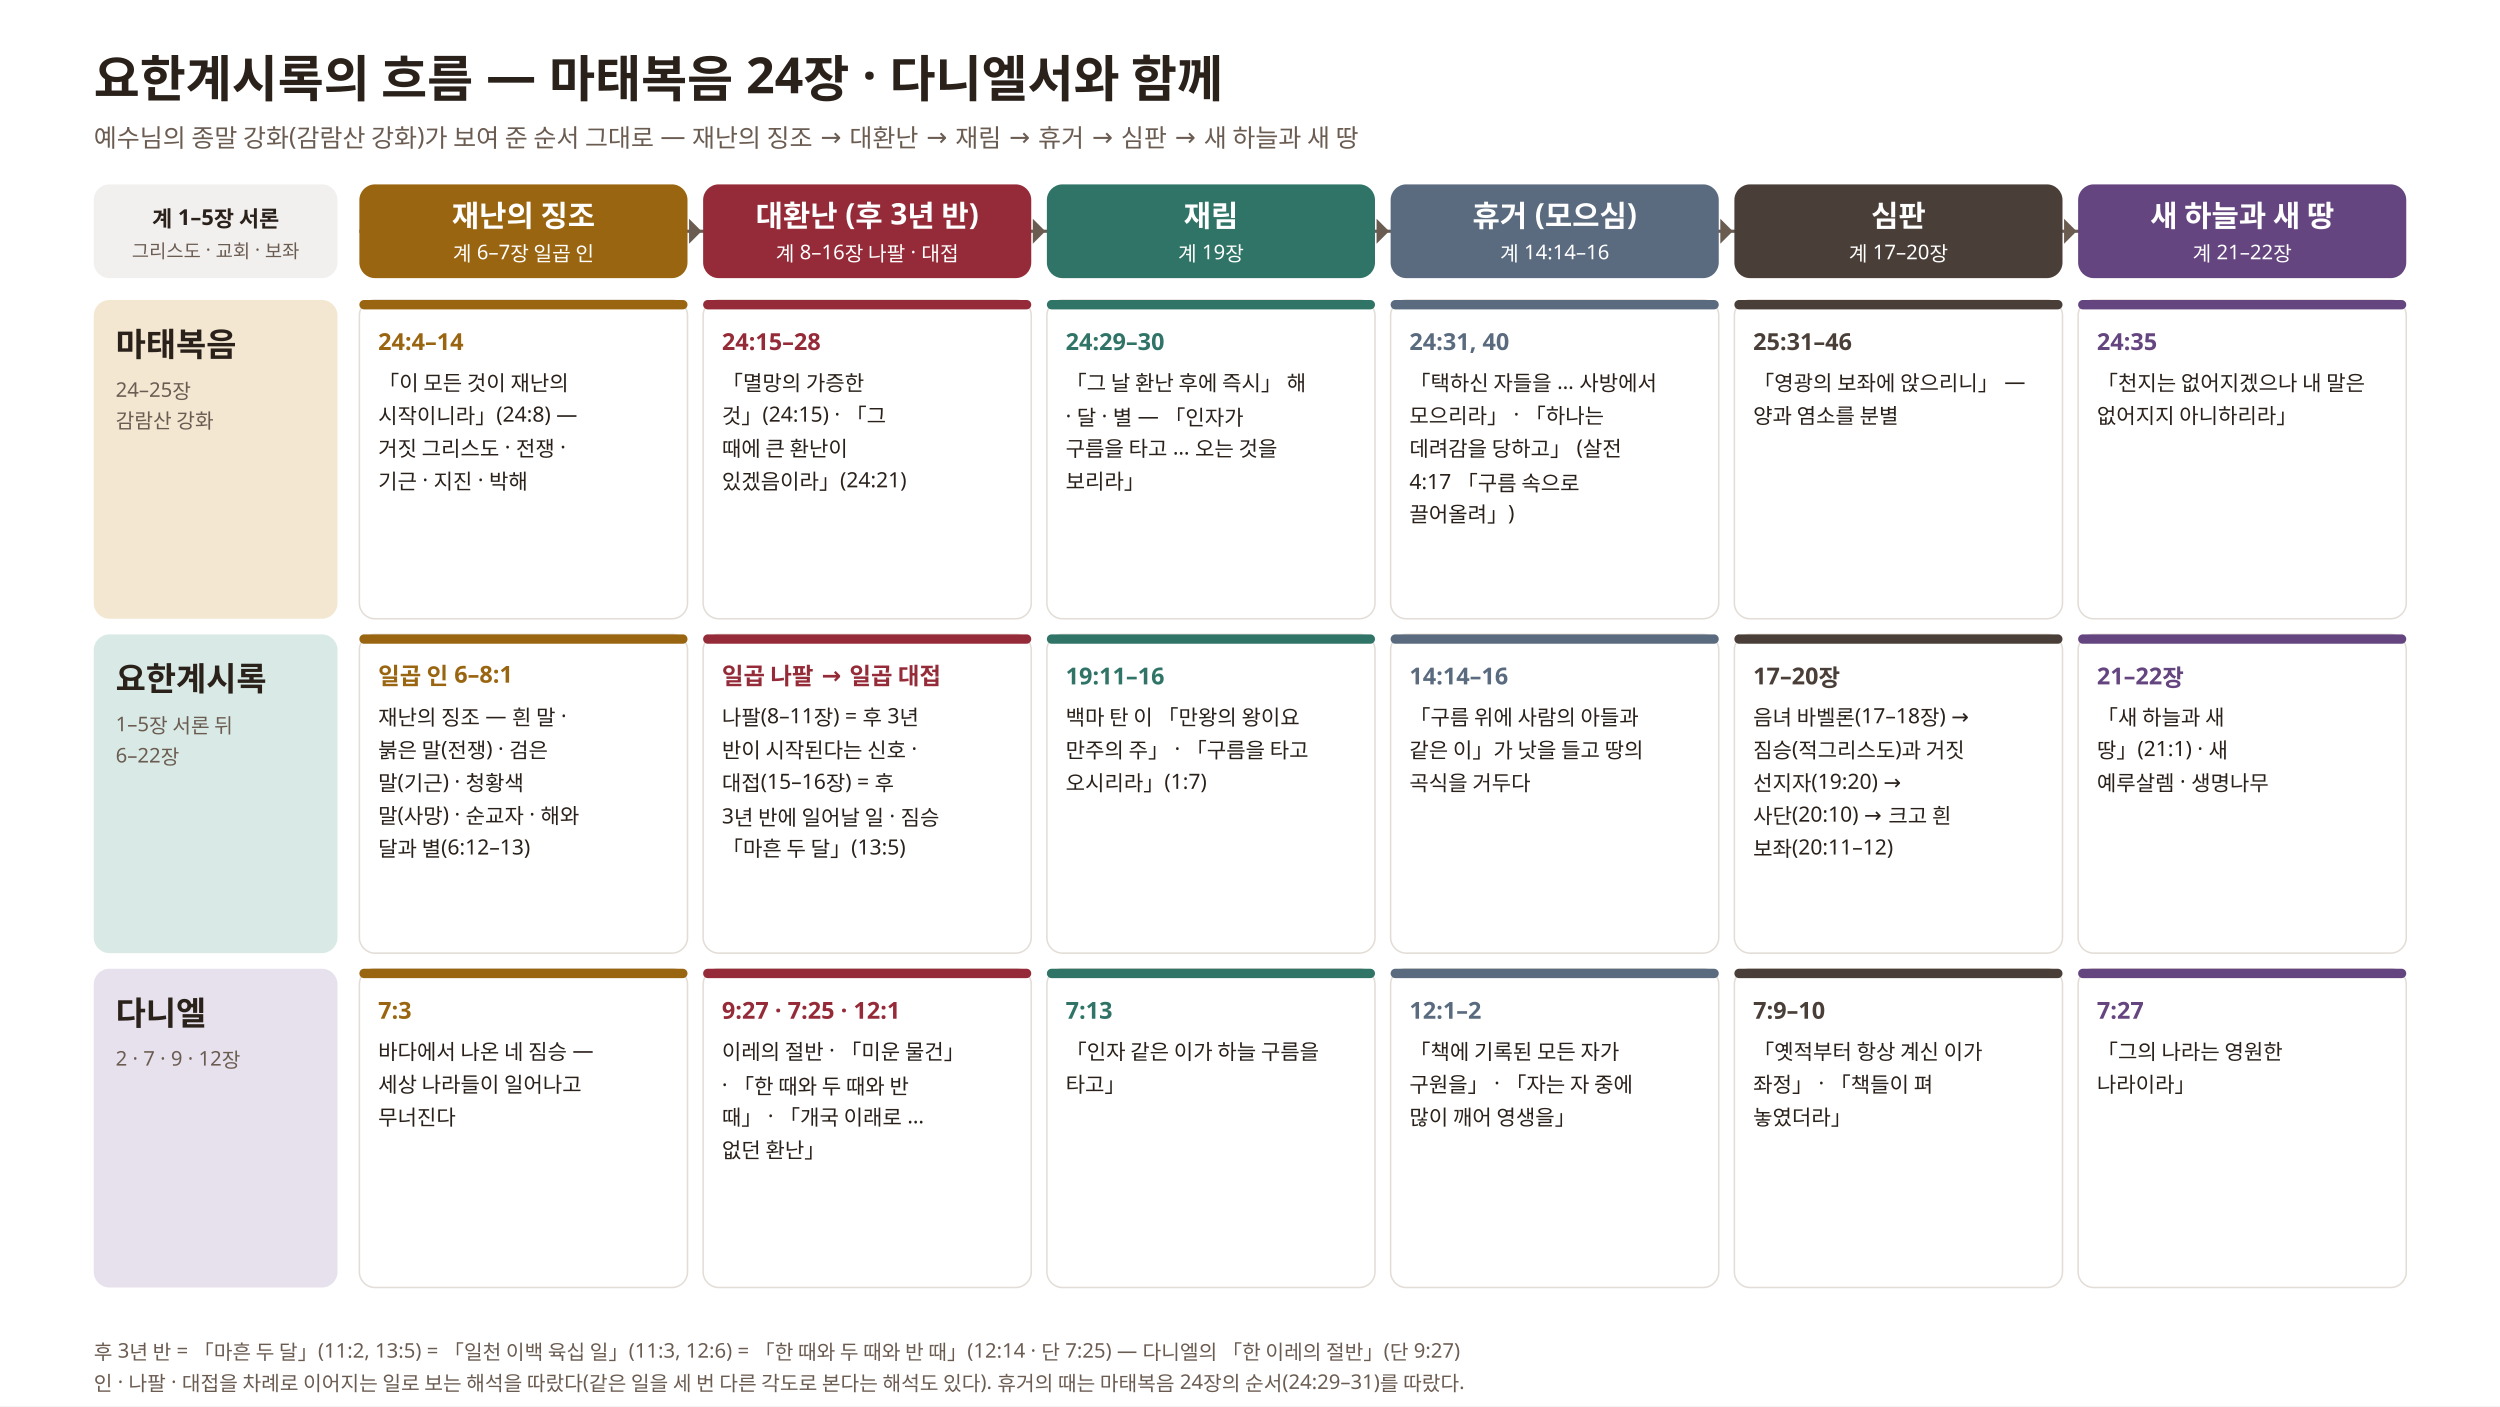
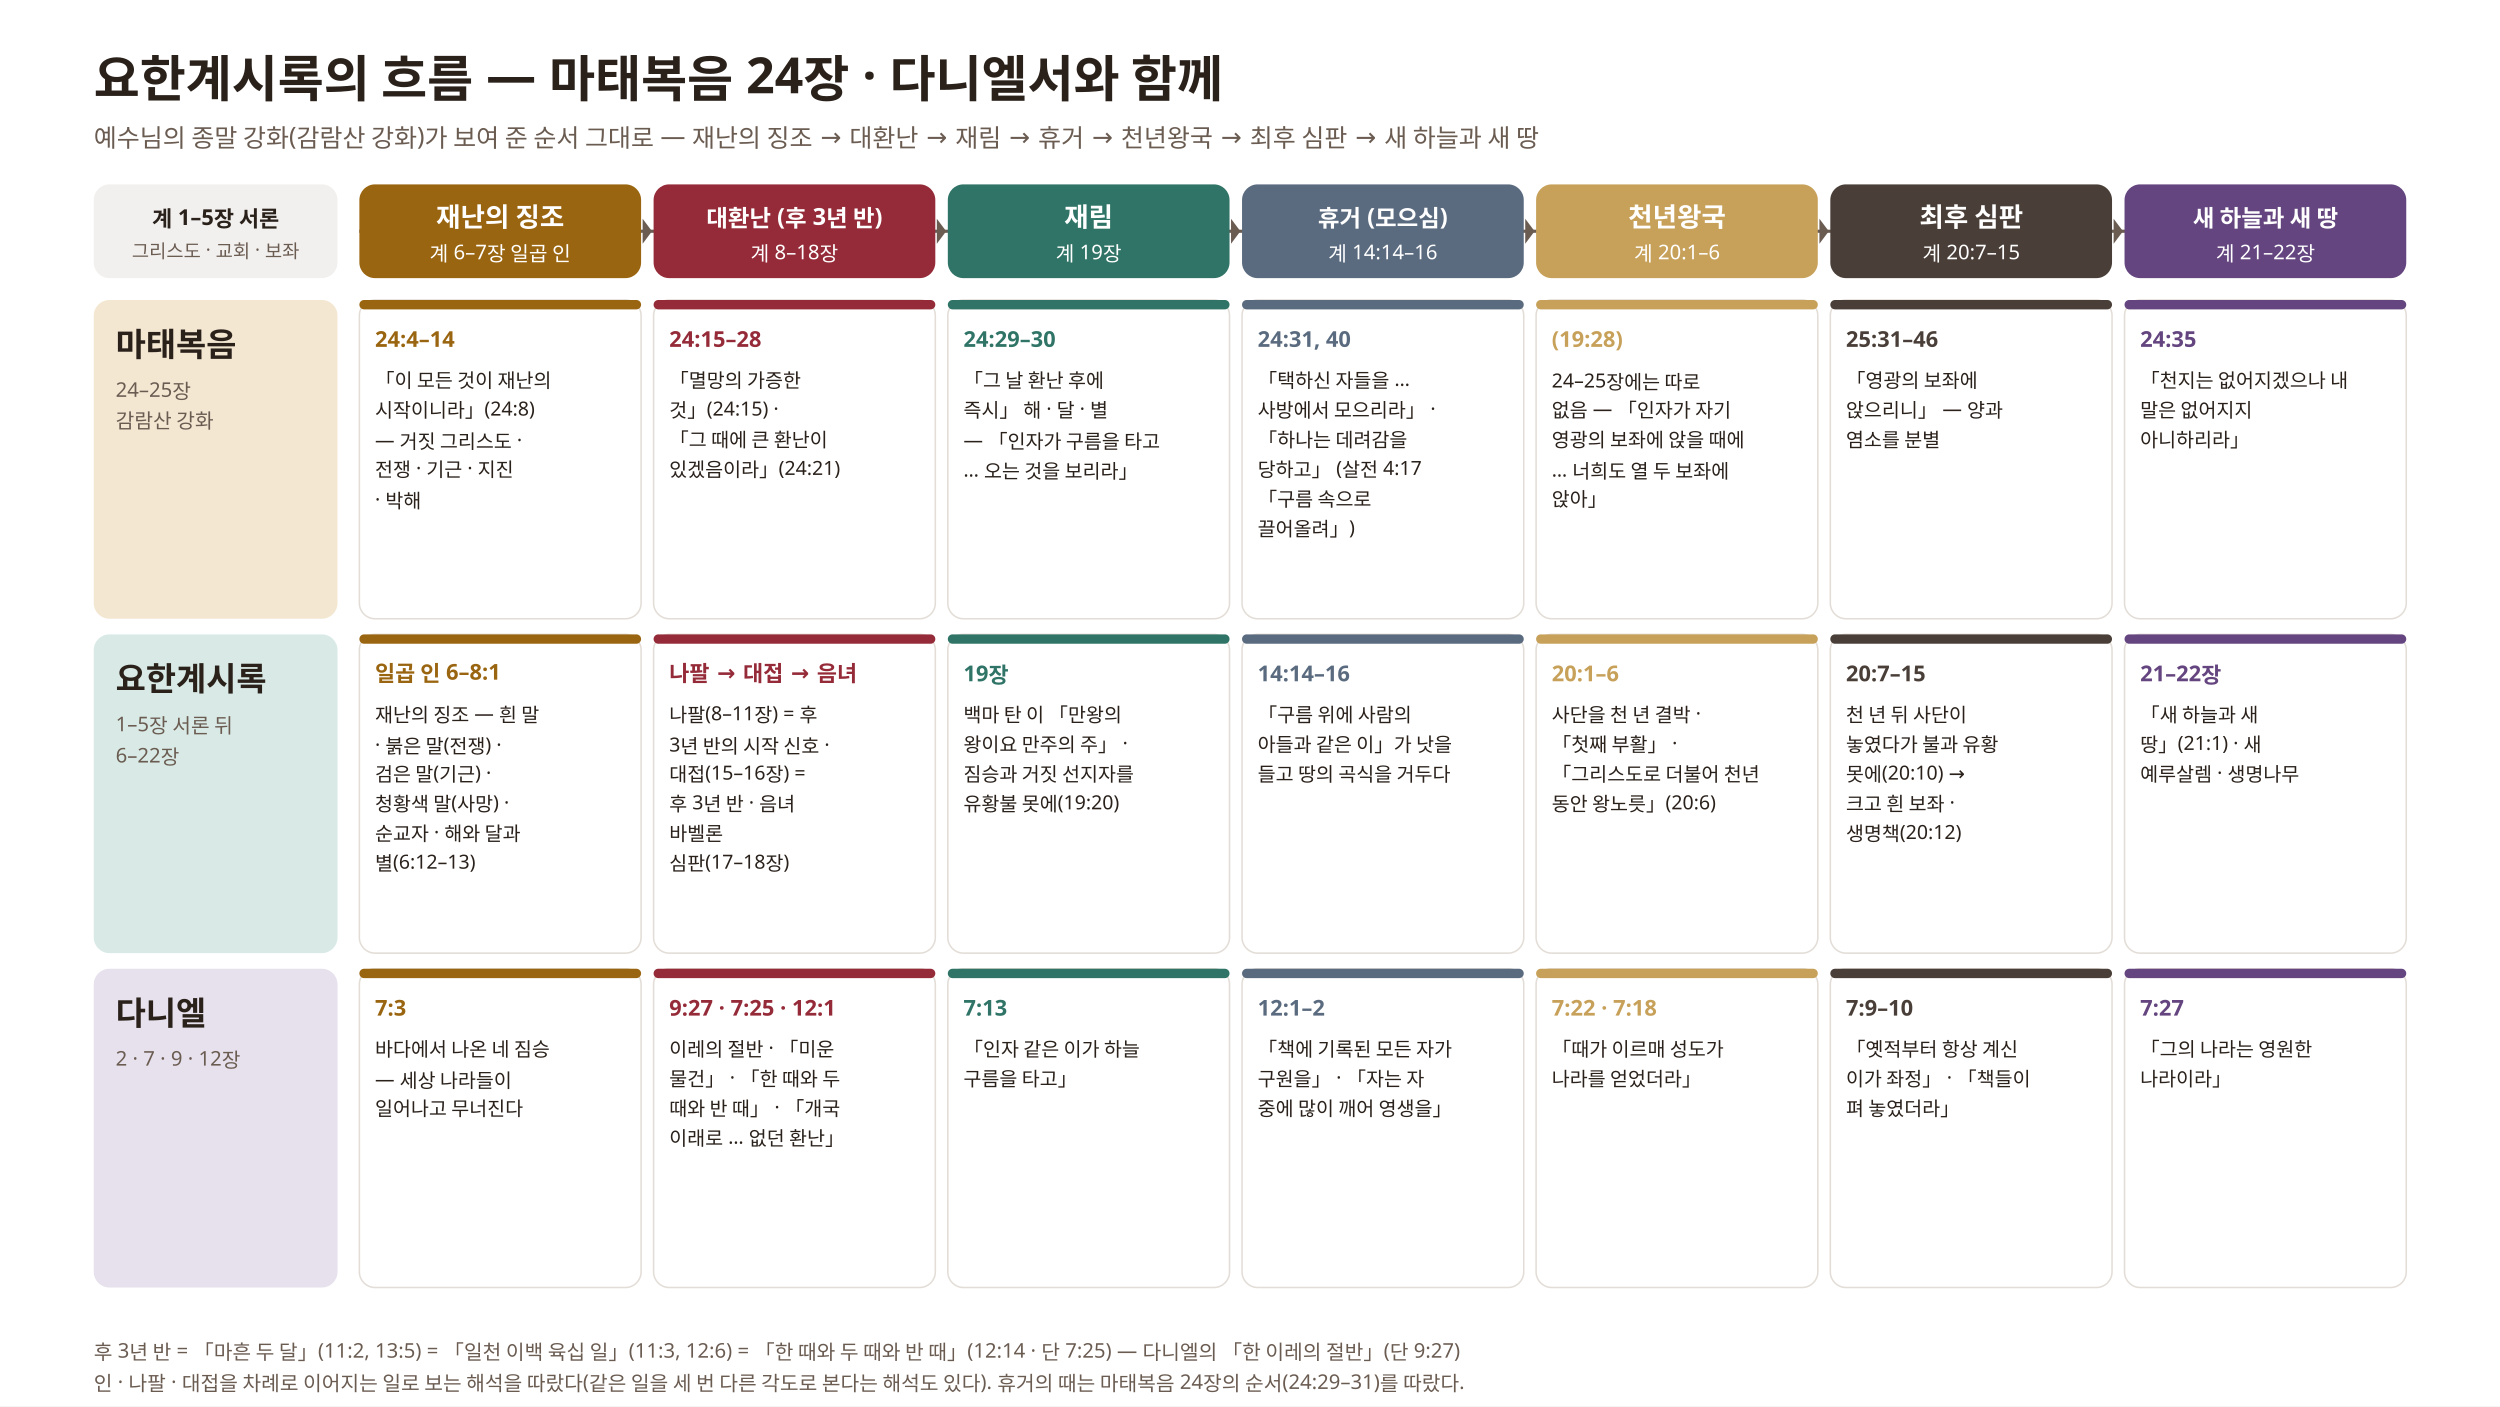
<svg xmlns="http://www.w3.org/2000/svg" width="1600" height="900" viewBox="0 0 1600 900" font-family="'Malgun Gothic','맑은 고딕','Noto Sans KR','WenQuanYi Zen Hei',sans-serif">
  <rect width="1600" height="900" fill="#FFFFFF" />
  <text x="60.0" y="62.0" font-size="32" fill="#2A211B" font-weight="700" text-anchor="start">요한계시록의 흐름 — 마태복음 24장 · 다니엘서와 함께</text>
-   <text x="60.0" y="94.0" font-size="16" fill="#6B5C52" font-weight="400" text-anchor="start">예수님의 종말 강화(감람산 강화)가 보여 준 순서 그대로 — 재난의 징조 → 대환난 → 재림 → 휴거 → 심판 → 새 하늘과 새 땅</text>
+   <text x="60.0" y="94.0" font-size="16" fill="#6B5C52" font-weight="400" text-anchor="start">예수님의 종말 강화(감람산 강화)가 보여 준 순서 그대로 — 재난의 징조 → 대환난 → 재림 → 휴거 → 천년왕국 → 최후 심판 → 새 하늘과 새 땅</text>
  <line x1="230" y1="148" x2="1530" y2="148" stroke="#6B5C52" stroke-width="2" />
-   <rect x="230.0" y="118.0" width="210.0" height="60.0" rx="10" fill="#9A6510" stroke="none" />
-   <text x="335.0" y="145.0" font-size="19" fill="#FFFFFF" font-weight="700" text-anchor="middle">재난의 징조</text>
-   <text x="335.0" y="167.0" font-size="13" fill="#FFFFFF" font-weight="400" text-anchor="middle">계 6–7장 일곱 인</text>
-   <path d="M441.0,140 L449.0,148 L441.0,156 Z" fill="#6B5C52" />
-   <rect x="450.0" y="118.0" width="210.0" height="60.0" rx="10" fill="#952B38" stroke="none" />
-   <text x="555.0" y="145.0" font-size="19" fill="#FFFFFF" font-weight="700" text-anchor="middle">대환난 (후 3년 반)</text>
-   <text x="555.0" y="167.0" font-size="13" fill="#FFFFFF" font-weight="400" text-anchor="middle">계 8–16장 나팔 · 대접</text>
-   <path d="M661.0,140 L669.0,148 L661.0,156 Z" fill="#6B5C52" />
-   <rect x="670.0" y="118.0" width="210.0" height="60.0" rx="10" fill="#2F7466" stroke="none" />
-   <text x="775.0" y="145.0" font-size="19" fill="#FFFFFF" font-weight="700" text-anchor="middle">재림</text>
-   <text x="775.0" y="167.0" font-size="13" fill="#FFFFFF" font-weight="400" text-anchor="middle">계 19장</text>
-   <path d="M881.0,140 L889.0,148 L881.0,156 Z" fill="#6B5C52" />
-   <rect x="890.0" y="118.0" width="210.0" height="60.0" rx="10" fill="#5B6B7F" stroke="none" />
-   <text x="995.0" y="145.0" font-size="19" fill="#FFFFFF" font-weight="700" text-anchor="middle">휴거 (모으심)</text>
-   <text x="995.0" y="167.0" font-size="13" fill="#FFFFFF" font-weight="400" text-anchor="middle">계 14:14–16</text>
-   <path d="M1101.0,140 L1109.0,148 L1101.0,156 Z" fill="#6B5C52" />
-   <rect x="1110.0" y="118.0" width="210.0" height="60.0" rx="10" fill="#4A3F38" stroke="none" />
-   <text x="1215.0" y="145.0" font-size="19" fill="#FFFFFF" font-weight="700" text-anchor="middle">심판</text>
-   <text x="1215.0" y="167.0" font-size="13" fill="#FFFFFF" font-weight="400" text-anchor="middle">계 17–20장</text>
-   <path d="M1321.0,140 L1329.0,148 L1321.0,156 Z" fill="#6B5C52" />
-   <rect x="1330.0" y="118.0" width="210.0" height="60.0" rx="10" fill="#64457F" stroke="none" />
-   <text x="1435.0" y="145.0" font-size="19" fill="#FFFFFF" font-weight="700" text-anchor="middle">새 하늘과 새 땅</text>
-   <text x="1435.0" y="167.0" font-size="13" fill="#FFFFFF" font-weight="400" text-anchor="middle">계 21–22장</text>
+   <rect x="230.0" y="118.0" width="180.3" height="60.0" rx="10" fill="#9A6510" stroke="none" />
+   <text x="320.1" y="145.0" font-size="17" fill="#FFFFFF" font-weight="700" text-anchor="middle">재난의 징조</text>
+   <text x="320.1" y="167.0" font-size="13" fill="#FFFFFF" font-weight="400" text-anchor="middle">계 6–7장 일곱 인</text>
+   <path d="M411.286,140 L417.286,148 L411.286,156 Z" fill="#6B5C52" />
+   <rect x="418.3" y="118.0" width="180.3" height="60.0" rx="10" fill="#952B38" stroke="none" />
+   <text x="508.4" y="145.0" font-size="15" fill="#FFFFFF" font-weight="700" text-anchor="middle">대환난 (후 3년 반)</text>
+   <text x="508.4" y="167.0" font-size="13" fill="#FFFFFF" font-weight="400" text-anchor="middle">계 8–18장</text>
+   <path d="M599.571,140 L605.571,148 L599.571,156 Z" fill="#6B5C52" />
+   <rect x="606.6" y="118.0" width="180.3" height="60.0" rx="10" fill="#2F7466" stroke="none" />
+   <text x="696.7" y="145.0" font-size="17" fill="#FFFFFF" font-weight="700" text-anchor="middle">재림</text>
+   <text x="696.7" y="167.0" font-size="13" fill="#FFFFFF" font-weight="400" text-anchor="middle">계 19장</text>
+   <path d="M787.857,140 L793.857,148 L787.857,156 Z" fill="#6B5C52" />
+   <rect x="794.9" y="118.0" width="180.3" height="60.0" rx="10" fill="#5B6B7F" stroke="none" />
+   <text x="885.0" y="145.0" font-size="15" fill="#FFFFFF" font-weight="700" text-anchor="middle">휴거 (모으심)</text>
+   <text x="885.0" y="167.0" font-size="13" fill="#FFFFFF" font-weight="400" text-anchor="middle">계 14:14–16</text>
+   <path d="M976.143,140 L982.143,148 L976.143,156 Z" fill="#6B5C52" />
+   <rect x="983.1" y="118.0" width="180.3" height="60.0" rx="10" fill="#C7A15A" stroke="none" />
+   <text x="1073.3" y="145.0" font-size="17" fill="#FFFFFF" font-weight="700" text-anchor="middle">천년왕국</text>
+   <text x="1073.3" y="167.0" font-size="13" fill="#FFFFFF" font-weight="400" text-anchor="middle">계 20:1–6</text>
+   <path d="M1164.429,140 L1170.429,148 L1164.429,156 Z" fill="#6B5C52" />
+   <rect x="1171.4" y="118.0" width="180.3" height="60.0" rx="10" fill="#4A3F38" stroke="none" />
+   <text x="1261.6" y="145.0" font-size="17" fill="#FFFFFF" font-weight="700" text-anchor="middle">최후 심판</text>
+   <text x="1261.6" y="167.0" font-size="13" fill="#FFFFFF" font-weight="400" text-anchor="middle">계 20:7–15</text>
+   <path d="M1352.714,140 L1358.714,148 L1352.714,156 Z" fill="#6B5C52" />
+   <rect x="1359.7" y="118.0" width="180.3" height="60.0" rx="10" fill="#64457F" stroke="none" />
+   <text x="1449.9" y="145.0" font-size="15" fill="#FFFFFF" font-weight="700" text-anchor="middle">새 하늘과 새 땅</text>
+   <text x="1449.9" y="167.0" font-size="13" fill="#FFFFFF" font-weight="400" text-anchor="middle">계 21–22장</text>
  <rect x="60.0" y="118.0" width="156.0" height="60.0" rx="10" fill="#F2F0EE" stroke="none" />
  <text x="138.0" y="145.0" font-size="14" fill="#2A211B" font-weight="700" text-anchor="middle">계 1–5장 서론</text>
  <text x="138.0" y="165.0" font-size="12" fill="#6B5C52" font-weight="400" text-anchor="middle">그리스도 · 교회 · 보좌</text>
  <rect x="60.0" y="192.0" width="156.0" height="204.0" rx="10" fill="#F3E7D2" stroke="none" />
  <text x="74.0" y="228.0" font-size="21" fill="#2A211B" font-weight="700" text-anchor="start">마태복음</text>
  <text x="74.0" y="254.0" font-size="13" fill="#6B5C52" font-weight="400" text-anchor="start">24–25장</text>
  <text x="74.0" y="274.0" font-size="13" fill="#6B5C52" font-weight="400" text-anchor="start">감람산 강화</text>
-   <rect x="230.0" y="192.0" width="210.0" height="204.0" rx="10" fill="#FFFFFF" stroke="#E3DDD7" />
-   <rect x="230.0" y="192.0" width="210.0" height="6.0" rx="3" fill="#9A6510" stroke="none" />
-   <text x="242.0" y="224.0" font-size="15" fill="#9A6510" font-weight="700" text-anchor="start">24:4–14</text>
-   <text x="242.0" y="250.0" font-size="13.5" fill="#2A211B" font-weight="400" text-anchor="start">「이 모든 것이 재난의</text>
-   <text x="242.0" y="271.0" font-size="13.5" fill="#2A211B" font-weight="400" text-anchor="start">시작이니라」(24:8) —</text>
-   <text x="242.0" y="292.0" font-size="13.5" fill="#2A211B" font-weight="400" text-anchor="start">거짓 그리스도 · 전쟁 ·</text>
-   <text x="242.0" y="313.0" font-size="13.5" fill="#2A211B" font-weight="400" text-anchor="start">기근 · 지진 · 박해</text>
-   <rect x="450.0" y="192.0" width="210.0" height="204.0" rx="10" fill="#FFFFFF" stroke="#E3DDD7" />
-   <rect x="450.0" y="192.0" width="210.0" height="6.0" rx="3" fill="#952B38" stroke="none" />
-   <text x="462.0" y="224.0" font-size="15" fill="#952B38" font-weight="700" text-anchor="start">24:15–28</text>
-   <text x="462.0" y="250.0" font-size="13.5" fill="#2A211B" font-weight="400" text-anchor="start">「멸망의 가증한</text>
-   <text x="462.0" y="271.0" font-size="13.5" fill="#2A211B" font-weight="400" text-anchor="start">것」(24:15) · 「그</text>
-   <text x="462.0" y="292.0" font-size="13.5" fill="#2A211B" font-weight="400" text-anchor="start">때에 큰 환난이</text>
-   <text x="462.0" y="313.0" font-size="13.5" fill="#2A211B" font-weight="400" text-anchor="start">있겠음이라」(24:21)</text>
-   <rect x="670.0" y="192.0" width="210.0" height="204.0" rx="10" fill="#FFFFFF" stroke="#E3DDD7" />
-   <rect x="670.0" y="192.0" width="210.0" height="6.0" rx="3" fill="#2F7466" stroke="none" />
-   <text x="682.0" y="224.0" font-size="15" fill="#2F7466" font-weight="700" text-anchor="start">24:29–30</text>
-   <text x="682.0" y="250.0" font-size="13.5" fill="#2A211B" font-weight="400" text-anchor="start">「그 날 환난 후에 즉시」 해</text>
-   <text x="682.0" y="271.0" font-size="13.5" fill="#2A211B" font-weight="400" text-anchor="start">· 달 · 별 — 「인자가</text>
-   <text x="682.0" y="292.0" font-size="13.5" fill="#2A211B" font-weight="400" text-anchor="start">구름을 타고 … 오는 것을</text>
-   <text x="682.0" y="313.0" font-size="13.5" fill="#2A211B" font-weight="400" text-anchor="start">보리라」</text>
-   <rect x="890.0" y="192.0" width="210.0" height="204.0" rx="10" fill="#FFFFFF" stroke="#E3DDD7" />
-   <rect x="890.0" y="192.0" width="210.0" height="6.0" rx="3" fill="#5B6B7F" stroke="none" />
-   <text x="902.0" y="224.0" font-size="15" fill="#5B6B7F" font-weight="700" text-anchor="start">24:31, 40</text>
-   <text x="902.0" y="250.0" font-size="13.5" fill="#2A211B" font-weight="400" text-anchor="start">「택하신 자들을 … 사방에서</text>
-   <text x="902.0" y="271.0" font-size="13.5" fill="#2A211B" font-weight="400" text-anchor="start">모으리라」 · 「하나는</text>
-   <text x="902.0" y="292.0" font-size="13.5" fill="#2A211B" font-weight="400" text-anchor="start">데려감을 당하고」 (살전</text>
-   <text x="902.0" y="313.0" font-size="13.5" fill="#2A211B" font-weight="400" text-anchor="start">4:17 「구름 속으로</text>
-   <text x="902.0" y="334.0" font-size="13.5" fill="#2A211B" font-weight="400" text-anchor="start">끌어올려」)</text>
-   <rect x="1110.0" y="192.0" width="210.0" height="204.0" rx="10" fill="#FFFFFF" stroke="#E3DDD7" />
-   <rect x="1110.0" y="192.0" width="210.0" height="6.0" rx="3" fill="#4A3F38" stroke="none" />
-   <text x="1122.0" y="224.0" font-size="15" fill="#4A3F38" font-weight="700" text-anchor="start">25:31–46</text>
-   <text x="1122.0" y="250.0" font-size="13.5" fill="#2A211B" font-weight="400" text-anchor="start">「영광의 보좌에 앉으리니」 —</text>
-   <text x="1122.0" y="271.0" font-size="13.5" fill="#2A211B" font-weight="400" text-anchor="start">양과 염소를 분별</text>
-   <rect x="1330.0" y="192.0" width="210.0" height="204.0" rx="10" fill="#FFFFFF" stroke="#E3DDD7" />
-   <rect x="1330.0" y="192.0" width="210.0" height="6.0" rx="3" fill="#64457F" stroke="none" />
-   <text x="1342.0" y="224.0" font-size="15" fill="#64457F" font-weight="700" text-anchor="start">24:35</text>
-   <text x="1342.0" y="250.0" font-size="13.5" fill="#2A211B" font-weight="400" text-anchor="start">「천지는 없어지겠으나 내 말은</text>
-   <text x="1342.0" y="271.0" font-size="13.5" fill="#2A211B" font-weight="400" text-anchor="start">없어지지 아니하리라」</text>
+   <rect x="230.0" y="192.0" width="180.3" height="204.0" rx="10" fill="#FFFFFF" stroke="#E3DDD7" />
+   <rect x="230.0" y="192.0" width="180.3" height="6.0" rx="3" fill="#9A6510" stroke="none" />
+   <text x="240.0" y="222.0" font-size="14" fill="#9A6510" font-weight="700" text-anchor="start">24:4–14</text>
+   <text x="240.0" y="248.0" font-size="12.5" fill="#2A211B" font-weight="400" text-anchor="start">「이 모든 것이 재난의</text>
+   <text x="240.0" y="267.0" font-size="12.5" fill="#2A211B" font-weight="400" text-anchor="start">시작이니라」(24:8)</text>
+   <text x="240.0" y="286.0" font-size="12.5" fill="#2A211B" font-weight="400" text-anchor="start">— 거짓 그리스도 ·</text>
+   <text x="240.0" y="305.0" font-size="12.5" fill="#2A211B" font-weight="400" text-anchor="start">전쟁 · 기근 · 지진</text>
+   <text x="240.0" y="324.0" font-size="12.5" fill="#2A211B" font-weight="400" text-anchor="start">· 박해</text>
+   <rect x="418.3" y="192.0" width="180.3" height="204.0" rx="10" fill="#FFFFFF" stroke="#E3DDD7" />
+   <rect x="418.3" y="192.0" width="180.3" height="6.0" rx="3" fill="#952B38" stroke="none" />
+   <text x="428.3" y="222.0" font-size="14" fill="#952B38" font-weight="700" text-anchor="start">24:15–28</text>
+   <text x="428.3" y="248.0" font-size="12.5" fill="#2A211B" font-weight="400" text-anchor="start">「멸망의 가증한</text>
+   <text x="428.3" y="267.0" font-size="12.5" fill="#2A211B" font-weight="400" text-anchor="start">것」(24:15) ·</text>
+   <text x="428.3" y="286.0" font-size="12.5" fill="#2A211B" font-weight="400" text-anchor="start">「그 때에 큰 환난이</text>
+   <text x="428.3" y="305.0" font-size="12.5" fill="#2A211B" font-weight="400" text-anchor="start">있겠음이라」(24:21)</text>
+   <rect x="606.6" y="192.0" width="180.3" height="204.0" rx="10" fill="#FFFFFF" stroke="#E3DDD7" />
+   <rect x="606.6" y="192.0" width="180.3" height="6.0" rx="3" fill="#2F7466" stroke="none" />
+   <text x="616.6" y="222.0" font-size="14" fill="#2F7466" font-weight="700" text-anchor="start">24:29–30</text>
+   <text x="616.6" y="248.0" font-size="12.5" fill="#2A211B" font-weight="400" text-anchor="start">「그 날 환난 후에</text>
+   <text x="616.6" y="267.0" font-size="12.5" fill="#2A211B" font-weight="400" text-anchor="start">즉시」 해 · 달 · 별</text>
+   <text x="616.6" y="286.0" font-size="12.5" fill="#2A211B" font-weight="400" text-anchor="start">— 「인자가 구름을 타고</text>
+   <text x="616.6" y="305.0" font-size="12.5" fill="#2A211B" font-weight="400" text-anchor="start">… 오는 것을 보리라」</text>
+   <rect x="794.9" y="192.0" width="180.3" height="204.0" rx="10" fill="#FFFFFF" stroke="#E3DDD7" />
+   <rect x="794.9" y="192.0" width="180.3" height="6.0" rx="3" fill="#5B6B7F" stroke="none" />
+   <text x="804.9" y="222.0" font-size="14" fill="#5B6B7F" font-weight="700" text-anchor="start">24:31, 40</text>
+   <text x="804.9" y="248.0" font-size="12.5" fill="#2A211B" font-weight="400" text-anchor="start">「택하신 자들을 …</text>
+   <text x="804.9" y="267.0" font-size="12.5" fill="#2A211B" font-weight="400" text-anchor="start">사방에서 모으리라」 ·</text>
+   <text x="804.9" y="286.0" font-size="12.5" fill="#2A211B" font-weight="400" text-anchor="start">「하나는 데려감을</text>
+   <text x="804.9" y="305.0" font-size="12.5" fill="#2A211B" font-weight="400" text-anchor="start">당하고」 (살전 4:17</text>
+   <text x="804.9" y="324.0" font-size="12.5" fill="#2A211B" font-weight="400" text-anchor="start">「구름 속으로</text>
+   <text x="804.9" y="343.0" font-size="12.5" fill="#2A211B" font-weight="400" text-anchor="start">끌어올려」)</text>
+   <rect x="983.1" y="192.0" width="180.3" height="204.0" rx="10" fill="#FFFFFF" stroke="#E3DDD7" />
+   <rect x="983.1" y="192.0" width="180.3" height="6.0" rx="3" fill="#C7A15A" stroke="none" />
+   <text x="993.1" y="222.0" font-size="14" fill="#C7A15A" font-weight="700" text-anchor="start">(19:28)</text>
+   <text x="993.1" y="248.0" font-size="12.5" fill="#2A211B" font-weight="400" text-anchor="start">24–25장에는 따로</text>
+   <text x="993.1" y="267.0" font-size="12.5" fill="#2A211B" font-weight="400" text-anchor="start">없음 — 「인자가 자기</text>
+   <text x="993.1" y="286.0" font-size="12.5" fill="#2A211B" font-weight="400" text-anchor="start">영광의 보좌에 앉을 때에</text>
+   <text x="993.1" y="305.0" font-size="12.5" fill="#2A211B" font-weight="400" text-anchor="start">… 너희도 열 두 보좌에</text>
+   <text x="993.1" y="324.0" font-size="12.5" fill="#2A211B" font-weight="400" text-anchor="start">앉아」</text>
+   <rect x="1171.4" y="192.0" width="180.3" height="204.0" rx="10" fill="#FFFFFF" stroke="#E3DDD7" />
+   <rect x="1171.4" y="192.0" width="180.3" height="6.0" rx="3" fill="#4A3F38" stroke="none" />
+   <text x="1181.4" y="222.0" font-size="14" fill="#4A3F38" font-weight="700" text-anchor="start">25:31–46</text>
+   <text x="1181.4" y="248.0" font-size="12.5" fill="#2A211B" font-weight="400" text-anchor="start">「영광의 보좌에</text>
+   <text x="1181.4" y="267.0" font-size="12.5" fill="#2A211B" font-weight="400" text-anchor="start">앉으리니」 — 양과</text>
+   <text x="1181.4" y="286.0" font-size="12.5" fill="#2A211B" font-weight="400" text-anchor="start">염소를 분별</text>
+   <rect x="1359.7" y="192.0" width="180.3" height="204.0" rx="10" fill="#FFFFFF" stroke="#E3DDD7" />
+   <rect x="1359.7" y="192.0" width="180.3" height="6.0" rx="3" fill="#64457F" stroke="none" />
+   <text x="1369.7" y="222.0" font-size="14" fill="#64457F" font-weight="700" text-anchor="start">24:35</text>
+   <text x="1369.7" y="248.0" font-size="12.5" fill="#2A211B" font-weight="400" text-anchor="start">「천지는 없어지겠으나 내</text>
+   <text x="1369.7" y="267.0" font-size="12.5" fill="#2A211B" font-weight="400" text-anchor="start">말은 없어지지</text>
+   <text x="1369.7" y="286.0" font-size="12.5" fill="#2A211B" font-weight="400" text-anchor="start">아니하리라」</text>
  <rect x="60.0" y="406.0" width="156.0" height="204.0" rx="10" fill="#D9EAE6" stroke="none" />
  <text x="74.0" y="442.0" font-size="21" fill="#2A211B" font-weight="700" text-anchor="start">요한계시록</text>
  <text x="74.0" y="468.0" font-size="13" fill="#6B5C52" font-weight="400" text-anchor="start">1–5장 서론 뒤</text>
  <text x="74.0" y="488.0" font-size="13" fill="#6B5C52" font-weight="400" text-anchor="start">6–22장</text>
-   <rect x="230.0" y="406.0" width="210.0" height="204.0" rx="10" fill="#FFFFFF" stroke="#E3DDD7" />
-   <rect x="230.0" y="406.0" width="210.0" height="6.0" rx="3" fill="#9A6510" stroke="none" />
-   <text x="242.0" y="438.0" font-size="15" fill="#9A6510" font-weight="700" text-anchor="start">일곱 인 6–8:1</text>
-   <text x="242.0" y="464.0" font-size="13.5" fill="#2A211B" font-weight="400" text-anchor="start">재난의 징조 — 흰 말 ·</text>
-   <text x="242.0" y="485.0" font-size="13.5" fill="#2A211B" font-weight="400" text-anchor="start">붉은 말(전쟁) · 검은</text>
-   <text x="242.0" y="506.0" font-size="13.5" fill="#2A211B" font-weight="400" text-anchor="start">말(기근) · 청황색</text>
-   <text x="242.0" y="527.0" font-size="13.5" fill="#2A211B" font-weight="400" text-anchor="start">말(사망) · 순교자 · 해와</text>
-   <text x="242.0" y="548.0" font-size="13.5" fill="#2A211B" font-weight="400" text-anchor="start">달과 별(6:12–13)</text>
-   <rect x="450.0" y="406.0" width="210.0" height="204.0" rx="10" fill="#FFFFFF" stroke="#E3DDD7" />
-   <rect x="450.0" y="406.0" width="210.0" height="6.0" rx="3" fill="#952B38" stroke="none" />
-   <text x="462.0" y="438.0" font-size="15" fill="#952B38" font-weight="700" text-anchor="start">일곱 나팔 → 일곱 대접</text>
-   <text x="462.0" y="464.0" font-size="13.5" fill="#2A211B" font-weight="400" text-anchor="start">나팔(8–11장) = 후 3년</text>
-   <text x="462.0" y="485.0" font-size="13.5" fill="#2A211B" font-weight="400" text-anchor="start">반이 시작된다는 신호 ·</text>
-   <text x="462.0" y="506.0" font-size="13.5" fill="#2A211B" font-weight="400" text-anchor="start">대접(15–16장) = 후</text>
-   <text x="462.0" y="527.0" font-size="13.5" fill="#2A211B" font-weight="400" text-anchor="start">3년 반에 일어날 일 · 짐승</text>
-   <text x="462.0" y="548.0" font-size="13.5" fill="#2A211B" font-weight="400" text-anchor="start">「마흔 두 달」(13:5)</text>
-   <rect x="670.0" y="406.0" width="210.0" height="204.0" rx="10" fill="#FFFFFF" stroke="#E3DDD7" />
-   <rect x="670.0" y="406.0" width="210.0" height="6.0" rx="3" fill="#2F7466" stroke="none" />
-   <text x="682.0" y="438.0" font-size="15" fill="#2F7466" font-weight="700" text-anchor="start">19:11–16</text>
-   <text x="682.0" y="464.0" font-size="13.5" fill="#2A211B" font-weight="400" text-anchor="start">백마 탄 이 「만왕의 왕이요</text>
-   <text x="682.0" y="485.0" font-size="13.5" fill="#2A211B" font-weight="400" text-anchor="start">만주의 주」 · 「구름을 타고</text>
-   <text x="682.0" y="506.0" font-size="13.5" fill="#2A211B" font-weight="400" text-anchor="start">오시리라」(1:7)</text>
-   <rect x="890.0" y="406.0" width="210.0" height="204.0" rx="10" fill="#FFFFFF" stroke="#E3DDD7" />
-   <rect x="890.0" y="406.0" width="210.0" height="6.0" rx="3" fill="#5B6B7F" stroke="none" />
-   <text x="902.0" y="438.0" font-size="15" fill="#5B6B7F" font-weight="700" text-anchor="start">14:14–16</text>
-   <text x="902.0" y="464.0" font-size="13.5" fill="#2A211B" font-weight="400" text-anchor="start">「구름 위에 사람의 아들과</text>
-   <text x="902.0" y="485.0" font-size="13.5" fill="#2A211B" font-weight="400" text-anchor="start">같은 이」가 낫을 들고 땅의</text>
-   <text x="902.0" y="506.0" font-size="13.5" fill="#2A211B" font-weight="400" text-anchor="start">곡식을 거두다</text>
-   <rect x="1110.0" y="406.0" width="210.0" height="204.0" rx="10" fill="#FFFFFF" stroke="#E3DDD7" />
-   <rect x="1110.0" y="406.0" width="210.0" height="6.0" rx="3" fill="#4A3F38" stroke="none" />
-   <text x="1122.0" y="438.0" font-size="15" fill="#4A3F38" font-weight="700" text-anchor="start">17–20장</text>
-   <text x="1122.0" y="464.0" font-size="13.5" fill="#2A211B" font-weight="400" text-anchor="start">음녀 바벨론(17–18장) →</text>
-   <text x="1122.0" y="485.0" font-size="13.5" fill="#2A211B" font-weight="400" text-anchor="start">짐승(적그리스도)과 거짓</text>
-   <text x="1122.0" y="506.0" font-size="13.5" fill="#2A211B" font-weight="400" text-anchor="start">선지자(19:20) →</text>
-   <text x="1122.0" y="527.0" font-size="13.5" fill="#2A211B" font-weight="400" text-anchor="start">사단(20:10) → 크고 흰</text>
-   <text x="1122.0" y="548.0" font-size="13.5" fill="#2A211B" font-weight="400" text-anchor="start">보좌(20:11–12)</text>
-   <rect x="1330.0" y="406.0" width="210.0" height="204.0" rx="10" fill="#FFFFFF" stroke="#E3DDD7" />
-   <rect x="1330.0" y="406.0" width="210.0" height="6.0" rx="3" fill="#64457F" stroke="none" />
-   <text x="1342.0" y="438.0" font-size="15" fill="#64457F" font-weight="700" text-anchor="start">21–22장</text>
-   <text x="1342.0" y="464.0" font-size="13.5" fill="#2A211B" font-weight="400" text-anchor="start">「새 하늘과 새</text>
-   <text x="1342.0" y="485.0" font-size="13.5" fill="#2A211B" font-weight="400" text-anchor="start">땅」(21:1) · 새</text>
-   <text x="1342.0" y="506.0" font-size="13.5" fill="#2A211B" font-weight="400" text-anchor="start">예루살렘 · 생명나무</text>
+   <rect x="230.0" y="406.0" width="180.3" height="204.0" rx="10" fill="#FFFFFF" stroke="#E3DDD7" />
+   <rect x="230.0" y="406.0" width="180.3" height="6.0" rx="3" fill="#9A6510" stroke="none" />
+   <text x="240.0" y="436.0" font-size="14" fill="#9A6510" font-weight="700" text-anchor="start">일곱 인 6–8:1</text>
+   <text x="240.0" y="462.0" font-size="12.5" fill="#2A211B" font-weight="400" text-anchor="start">재난의 징조 — 흰 말</text>
+   <text x="240.0" y="481.0" font-size="12.5" fill="#2A211B" font-weight="400" text-anchor="start">· 붉은 말(전쟁) ·</text>
+   <text x="240.0" y="500.0" font-size="12.5" fill="#2A211B" font-weight="400" text-anchor="start">검은 말(기근) ·</text>
+   <text x="240.0" y="519.0" font-size="12.5" fill="#2A211B" font-weight="400" text-anchor="start">청황색 말(사망) ·</text>
+   <text x="240.0" y="538.0" font-size="12.5" fill="#2A211B" font-weight="400" text-anchor="start">순교자 · 해와 달과</text>
+   <text x="240.0" y="557.0" font-size="12.5" fill="#2A211B" font-weight="400" text-anchor="start">별(6:12–13)</text>
+   <rect x="418.3" y="406.0" width="180.3" height="204.0" rx="10" fill="#FFFFFF" stroke="#E3DDD7" />
+   <rect x="418.3" y="406.0" width="180.3" height="6.0" rx="3" fill="#952B38" stroke="none" />
+   <text x="428.3" y="436.0" font-size="14" fill="#952B38" font-weight="700" text-anchor="start">나팔 → 대접 → 음녀</text>
+   <text x="428.3" y="462.0" font-size="12.5" fill="#2A211B" font-weight="400" text-anchor="start">나팔(8–11장) = 후</text>
+   <text x="428.3" y="481.0" font-size="12.5" fill="#2A211B" font-weight="400" text-anchor="start">3년 반의 시작 신호 ·</text>
+   <text x="428.3" y="500.0" font-size="12.5" fill="#2A211B" font-weight="400" text-anchor="start">대접(15–16장) =</text>
+   <text x="428.3" y="519.0" font-size="12.5" fill="#2A211B" font-weight="400" text-anchor="start">후 3년 반 · 음녀</text>
+   <text x="428.3" y="538.0" font-size="12.5" fill="#2A211B" font-weight="400" text-anchor="start">바벨론</text>
+   <text x="428.3" y="557.0" font-size="12.5" fill="#2A211B" font-weight="400" text-anchor="start">심판(17–18장)</text>
+   <rect x="606.6" y="406.0" width="180.3" height="204.0" rx="10" fill="#FFFFFF" stroke="#E3DDD7" />
+   <rect x="606.6" y="406.0" width="180.3" height="6.0" rx="3" fill="#2F7466" stroke="none" />
+   <text x="616.6" y="436.0" font-size="14" fill="#2F7466" font-weight="700" text-anchor="start">19장</text>
+   <text x="616.6" y="462.0" font-size="12.5" fill="#2A211B" font-weight="400" text-anchor="start">백마 탄 이 「만왕의</text>
+   <text x="616.6" y="481.0" font-size="12.5" fill="#2A211B" font-weight="400" text-anchor="start">왕이요 만주의 주」 ·</text>
+   <text x="616.6" y="500.0" font-size="12.5" fill="#2A211B" font-weight="400" text-anchor="start">짐승과 거짓 선지자를</text>
+   <text x="616.6" y="519.0" font-size="12.5" fill="#2A211B" font-weight="400" text-anchor="start">유황불 못에(19:20)</text>
+   <rect x="794.9" y="406.0" width="180.3" height="204.0" rx="10" fill="#FFFFFF" stroke="#E3DDD7" />
+   <rect x="794.9" y="406.0" width="180.3" height="6.0" rx="3" fill="#5B6B7F" stroke="none" />
+   <text x="804.9" y="436.0" font-size="14" fill="#5B6B7F" font-weight="700" text-anchor="start">14:14–16</text>
+   <text x="804.9" y="462.0" font-size="12.5" fill="#2A211B" font-weight="400" text-anchor="start">「구름 위에 사람의</text>
+   <text x="804.9" y="481.0" font-size="12.5" fill="#2A211B" font-weight="400" text-anchor="start">아들과 같은 이」가 낫을</text>
+   <text x="804.9" y="500.0" font-size="12.5" fill="#2A211B" font-weight="400" text-anchor="start">들고 땅의 곡식을 거두다</text>
+   <rect x="983.1" y="406.0" width="180.3" height="204.0" rx="10" fill="#FFFFFF" stroke="#E3DDD7" />
+   <rect x="983.1" y="406.0" width="180.3" height="6.0" rx="3" fill="#C7A15A" stroke="none" />
+   <text x="993.1" y="436.0" font-size="14" fill="#C7A15A" font-weight="700" text-anchor="start">20:1–6</text>
+   <text x="993.1" y="462.0" font-size="12.5" fill="#2A211B" font-weight="400" text-anchor="start">사단을 천 년 결박 ·</text>
+   <text x="993.1" y="481.0" font-size="12.5" fill="#2A211B" font-weight="400" text-anchor="start">「첫째 부활」 ·</text>
+   <text x="993.1" y="500.0" font-size="12.5" fill="#2A211B" font-weight="400" text-anchor="start">「그리스도로 더불어 천년</text>
+   <text x="993.1" y="519.0" font-size="12.5" fill="#2A211B" font-weight="400" text-anchor="start">동안 왕노릇」(20:6)</text>
+   <rect x="1171.4" y="406.0" width="180.3" height="204.0" rx="10" fill="#FFFFFF" stroke="#E3DDD7" />
+   <rect x="1171.4" y="406.0" width="180.3" height="6.0" rx="3" fill="#4A3F38" stroke="none" />
+   <text x="1181.4" y="436.0" font-size="14" fill="#4A3F38" font-weight="700" text-anchor="start">20:7–15</text>
+   <text x="1181.4" y="462.0" font-size="12.5" fill="#2A211B" font-weight="400" text-anchor="start">천 년 뒤 사단이</text>
+   <text x="1181.4" y="481.0" font-size="12.5" fill="#2A211B" font-weight="400" text-anchor="start">놓였다가 불과 유황</text>
+   <text x="1181.4" y="500.0" font-size="12.5" fill="#2A211B" font-weight="400" text-anchor="start">못에(20:10) →</text>
+   <text x="1181.4" y="519.0" font-size="12.5" fill="#2A211B" font-weight="400" text-anchor="start">크고 흰 보좌 ·</text>
+   <text x="1181.4" y="538.0" font-size="12.5" fill="#2A211B" font-weight="400" text-anchor="start">생명책(20:12)</text>
+   <rect x="1359.7" y="406.0" width="180.3" height="204.0" rx="10" fill="#FFFFFF" stroke="#E3DDD7" />
+   <rect x="1359.7" y="406.0" width="180.3" height="6.0" rx="3" fill="#64457F" stroke="none" />
+   <text x="1369.7" y="436.0" font-size="14" fill="#64457F" font-weight="700" text-anchor="start">21–22장</text>
+   <text x="1369.7" y="462.0" font-size="12.5" fill="#2A211B" font-weight="400" text-anchor="start">「새 하늘과 새</text>
+   <text x="1369.7" y="481.0" font-size="12.5" fill="#2A211B" font-weight="400" text-anchor="start">땅」(21:1) · 새</text>
+   <text x="1369.7" y="500.0" font-size="12.5" fill="#2A211B" font-weight="400" text-anchor="start">예루살렘 · 생명나무</text>
  <rect x="60.0" y="620.0" width="156.0" height="204.0" rx="10" fill="#E6E1EC" stroke="none" />
  <text x="74.0" y="656.0" font-size="21" fill="#2A211B" font-weight="700" text-anchor="start">다니엘</text>
  <text x="74.0" y="682.0" font-size="13" fill="#6B5C52" font-weight="400" text-anchor="start">2 · 7 · 9 · 12장</text>
-   <rect x="230.0" y="620.0" width="210.0" height="204.0" rx="10" fill="#FFFFFF" stroke="#E3DDD7" />
-   <rect x="230.0" y="620.0" width="210.0" height="6.0" rx="3" fill="#9A6510" stroke="none" />
-   <text x="242.0" y="652.0" font-size="15" fill="#9A6510" font-weight="700" text-anchor="start">7:3</text>
-   <text x="242.0" y="678.0" font-size="13.5" fill="#2A211B" font-weight="400" text-anchor="start">바다에서 나온 네 짐승 —</text>
-   <text x="242.0" y="699.0" font-size="13.5" fill="#2A211B" font-weight="400" text-anchor="start">세상 나라들이 일어나고</text>
-   <text x="242.0" y="720.0" font-size="13.5" fill="#2A211B" font-weight="400" text-anchor="start">무너진다</text>
-   <rect x="450.0" y="620.0" width="210.0" height="204.0" rx="10" fill="#FFFFFF" stroke="#E3DDD7" />
-   <rect x="450.0" y="620.0" width="210.0" height="6.0" rx="3" fill="#952B38" stroke="none" />
-   <text x="462.0" y="652.0" font-size="15" fill="#952B38" font-weight="700" text-anchor="start">9:27 · 7:25 · 12:1</text>
-   <text x="462.0" y="678.0" font-size="13.5" fill="#2A211B" font-weight="400" text-anchor="start">이레의 절반 · 「미운 물건」</text>
-   <text x="462.0" y="699.0" font-size="13.5" fill="#2A211B" font-weight="400" text-anchor="start">· 「한 때와 두 때와 반</text>
-   <text x="462.0" y="720.0" font-size="13.5" fill="#2A211B" font-weight="400" text-anchor="start">때」 · 「개국 이래로 …</text>
-   <text x="462.0" y="741.0" font-size="13.5" fill="#2A211B" font-weight="400" text-anchor="start">없던 환난」</text>
-   <rect x="670.0" y="620.0" width="210.0" height="204.0" rx="10" fill="#FFFFFF" stroke="#E3DDD7" />
-   <rect x="670.0" y="620.0" width="210.0" height="6.0" rx="3" fill="#2F7466" stroke="none" />
-   <text x="682.0" y="652.0" font-size="15" fill="#2F7466" font-weight="700" text-anchor="start">7:13</text>
-   <text x="682.0" y="678.0" font-size="13.5" fill="#2A211B" font-weight="400" text-anchor="start">「인자 같은 이가 하늘 구름을</text>
-   <text x="682.0" y="699.0" font-size="13.5" fill="#2A211B" font-weight="400" text-anchor="start">타고」</text>
-   <rect x="890.0" y="620.0" width="210.0" height="204.0" rx="10" fill="#FFFFFF" stroke="#E3DDD7" />
-   <rect x="890.0" y="620.0" width="210.0" height="6.0" rx="3" fill="#5B6B7F" stroke="none" />
-   <text x="902.0" y="652.0" font-size="15" fill="#5B6B7F" font-weight="700" text-anchor="start">12:1–2</text>
-   <text x="902.0" y="678.0" font-size="13.5" fill="#2A211B" font-weight="400" text-anchor="start">「책에 기록된 모든 자가</text>
-   <text x="902.0" y="699.0" font-size="13.5" fill="#2A211B" font-weight="400" text-anchor="start">구원을」 · 「자는 자 중에</text>
-   <text x="902.0" y="720.0" font-size="13.5" fill="#2A211B" font-weight="400" text-anchor="start">많이 깨어 영생을」</text>
-   <rect x="1110.0" y="620.0" width="210.0" height="204.0" rx="10" fill="#FFFFFF" stroke="#E3DDD7" />
-   <rect x="1110.0" y="620.0" width="210.0" height="6.0" rx="3" fill="#4A3F38" stroke="none" />
-   <text x="1122.0" y="652.0" font-size="15" fill="#4A3F38" font-weight="700" text-anchor="start">7:9–10</text>
-   <text x="1122.0" y="678.0" font-size="13.5" fill="#2A211B" font-weight="400" text-anchor="start">「옛적부터 항상 계신 이가</text>
-   <text x="1122.0" y="699.0" font-size="13.5" fill="#2A211B" font-weight="400" text-anchor="start">좌정」 · 「책들이 펴</text>
-   <text x="1122.0" y="720.0" font-size="13.5" fill="#2A211B" font-weight="400" text-anchor="start">놓였더라」</text>
-   <rect x="1330.0" y="620.0" width="210.0" height="204.0" rx="10" fill="#FFFFFF" stroke="#E3DDD7" />
-   <rect x="1330.0" y="620.0" width="210.0" height="6.0" rx="3" fill="#64457F" stroke="none" />
-   <text x="1342.0" y="652.0" font-size="15" fill="#64457F" font-weight="700" text-anchor="start">7:27</text>
-   <text x="1342.0" y="678.0" font-size="13.5" fill="#2A211B" font-weight="400" text-anchor="start">「그의 나라는 영원한</text>
-   <text x="1342.0" y="699.0" font-size="13.5" fill="#2A211B" font-weight="400" text-anchor="start">나라이라」</text>
+   <rect x="230.0" y="620.0" width="180.3" height="204.0" rx="10" fill="#FFFFFF" stroke="#E3DDD7" />
+   <rect x="230.0" y="620.0" width="180.3" height="6.0" rx="3" fill="#9A6510" stroke="none" />
+   <text x="240.0" y="650.0" font-size="14" fill="#9A6510" font-weight="700" text-anchor="start">7:3</text>
+   <text x="240.0" y="676.0" font-size="12.5" fill="#2A211B" font-weight="400" text-anchor="start">바다에서 나온 네 짐승</text>
+   <text x="240.0" y="695.0" font-size="12.5" fill="#2A211B" font-weight="400" text-anchor="start">— 세상 나라들이</text>
+   <text x="240.0" y="714.0" font-size="12.5" fill="#2A211B" font-weight="400" text-anchor="start">일어나고 무너진다</text>
+   <rect x="418.3" y="620.0" width="180.3" height="204.0" rx="10" fill="#FFFFFF" stroke="#E3DDD7" />
+   <rect x="418.3" y="620.0" width="180.3" height="6.0" rx="3" fill="#952B38" stroke="none" />
+   <text x="428.3" y="650.0" font-size="14" fill="#952B38" font-weight="700" text-anchor="start">9:27 · 7:25 · 12:1</text>
+   <text x="428.3" y="676.0" font-size="12.5" fill="#2A211B" font-weight="400" text-anchor="start">이레의 절반 · 「미운</text>
+   <text x="428.3" y="695.0" font-size="12.5" fill="#2A211B" font-weight="400" text-anchor="start">물건」 · 「한 때와 두</text>
+   <text x="428.3" y="714.0" font-size="12.5" fill="#2A211B" font-weight="400" text-anchor="start">때와 반 때」 · 「개국</text>
+   <text x="428.3" y="733.0" font-size="12.5" fill="#2A211B" font-weight="400" text-anchor="start">이래로 … 없던 환난」</text>
+   <rect x="606.6" y="620.0" width="180.3" height="204.0" rx="10" fill="#FFFFFF" stroke="#E3DDD7" />
+   <rect x="606.6" y="620.0" width="180.3" height="6.0" rx="3" fill="#2F7466" stroke="none" />
+   <text x="616.6" y="650.0" font-size="14" fill="#2F7466" font-weight="700" text-anchor="start">7:13</text>
+   <text x="616.6" y="676.0" font-size="12.5" fill="#2A211B" font-weight="400" text-anchor="start">「인자 같은 이가 하늘</text>
+   <text x="616.6" y="695.0" font-size="12.5" fill="#2A211B" font-weight="400" text-anchor="start">구름을 타고」</text>
+   <rect x="794.9" y="620.0" width="180.3" height="204.0" rx="10" fill="#FFFFFF" stroke="#E3DDD7" />
+   <rect x="794.9" y="620.0" width="180.3" height="6.0" rx="3" fill="#5B6B7F" stroke="none" />
+   <text x="804.9" y="650.0" font-size="14" fill="#5B6B7F" font-weight="700" text-anchor="start">12:1–2</text>
+   <text x="804.9" y="676.0" font-size="12.5" fill="#2A211B" font-weight="400" text-anchor="start">「책에 기록된 모든 자가</text>
+   <text x="804.9" y="695.0" font-size="12.5" fill="#2A211B" font-weight="400" text-anchor="start">구원을」 · 「자는 자</text>
+   <text x="804.9" y="714.0" font-size="12.5" fill="#2A211B" font-weight="400" text-anchor="start">중에 많이 깨어 영생을」</text>
+   <rect x="983.1" y="620.0" width="180.3" height="204.0" rx="10" fill="#FFFFFF" stroke="#E3DDD7" />
+   <rect x="983.1" y="620.0" width="180.3" height="6.0" rx="3" fill="#C7A15A" stroke="none" />
+   <text x="993.1" y="650.0" font-size="14" fill="#C7A15A" font-weight="700" text-anchor="start">7:22 · 7:18</text>
+   <text x="993.1" y="676.0" font-size="12.5" fill="#2A211B" font-weight="400" text-anchor="start">「때가 이르매 성도가</text>
+   <text x="993.1" y="695.0" font-size="12.5" fill="#2A211B" font-weight="400" text-anchor="start">나라를 얻었더라」</text>
+   <rect x="1171.4" y="620.0" width="180.3" height="204.0" rx="10" fill="#FFFFFF" stroke="#E3DDD7" />
+   <rect x="1171.4" y="620.0" width="180.3" height="6.0" rx="3" fill="#4A3F38" stroke="none" />
+   <text x="1181.4" y="650.0" font-size="14" fill="#4A3F38" font-weight="700" text-anchor="start">7:9–10</text>
+   <text x="1181.4" y="676.0" font-size="12.5" fill="#2A211B" font-weight="400" text-anchor="start">「옛적부터 항상 계신</text>
+   <text x="1181.4" y="695.0" font-size="12.5" fill="#2A211B" font-weight="400" text-anchor="start">이가 좌정」 · 「책들이</text>
+   <text x="1181.4" y="714.0" font-size="12.5" fill="#2A211B" font-weight="400" text-anchor="start">펴 놓였더라」</text>
+   <rect x="1359.7" y="620.0" width="180.3" height="204.0" rx="10" fill="#FFFFFF" stroke="#E3DDD7" />
+   <rect x="1359.7" y="620.0" width="180.3" height="6.0" rx="3" fill="#64457F" stroke="none" />
+   <text x="1369.7" y="650.0" font-size="14" fill="#64457F" font-weight="700" text-anchor="start">7:27</text>
+   <text x="1369.7" y="676.0" font-size="12.5" fill="#2A211B" font-weight="400" text-anchor="start">「그의 나라는 영원한</text>
+   <text x="1369.7" y="695.0" font-size="12.5" fill="#2A211B" font-weight="400" text-anchor="start">나라이라」</text>
  <text x="60.0" y="870.0" font-size="13" fill="#6B5C52" font-weight="400" text-anchor="start">후 3년 반 = 「마흔 두 달」(11:2, 13:5) = 「일천 이백 육십 일」(11:3, 12:6) = 「한 때와 두 때와 반 때」(12:14 · 단 7:25) — 다니엘의 「한 이레의 절반」(단 9:27)</text>
  <text x="60.0" y="890.0" font-size="13" fill="#6B5C52" font-weight="400" text-anchor="start">인 · 나팔 · 대접을 차례로 이어지는 일로 보는 해석을 따랐다(같은 일을 세 번 다른 각도로 본다는 해석도 있다). 휴거의 때는 마태복음 24장의 순서(24:29–31)를 따랐다.</text>
</svg>
